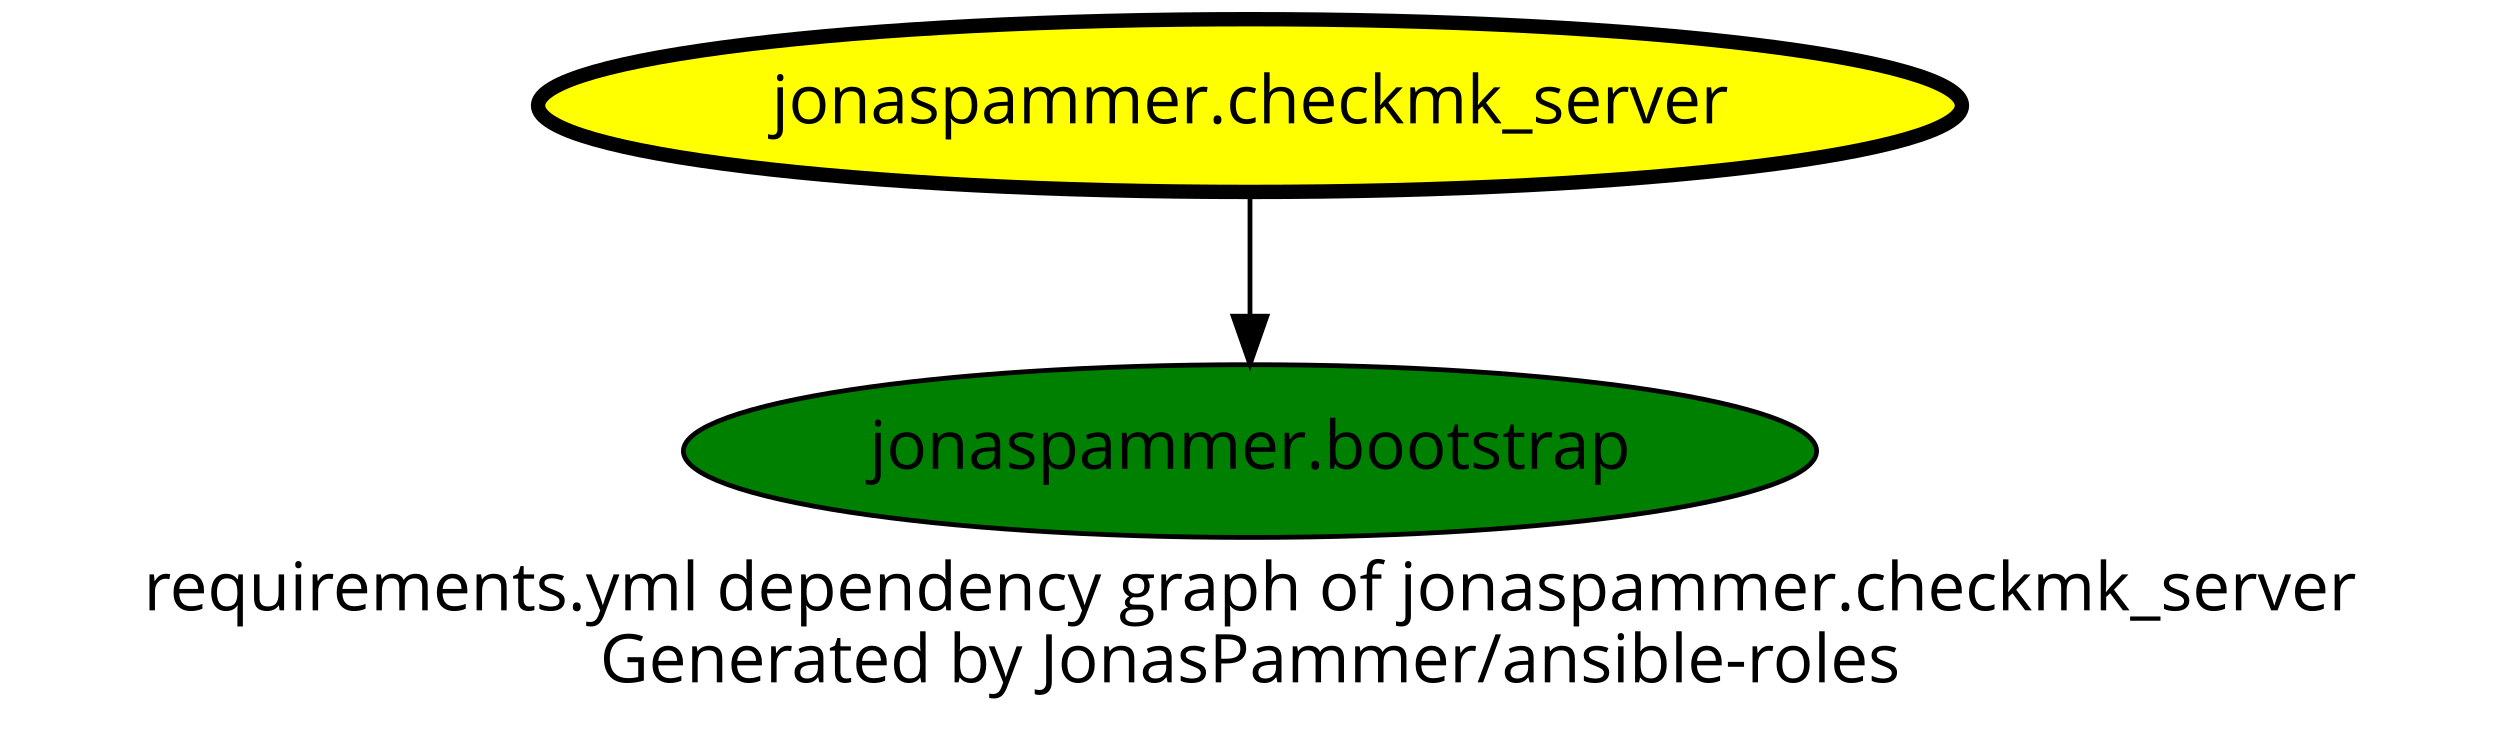
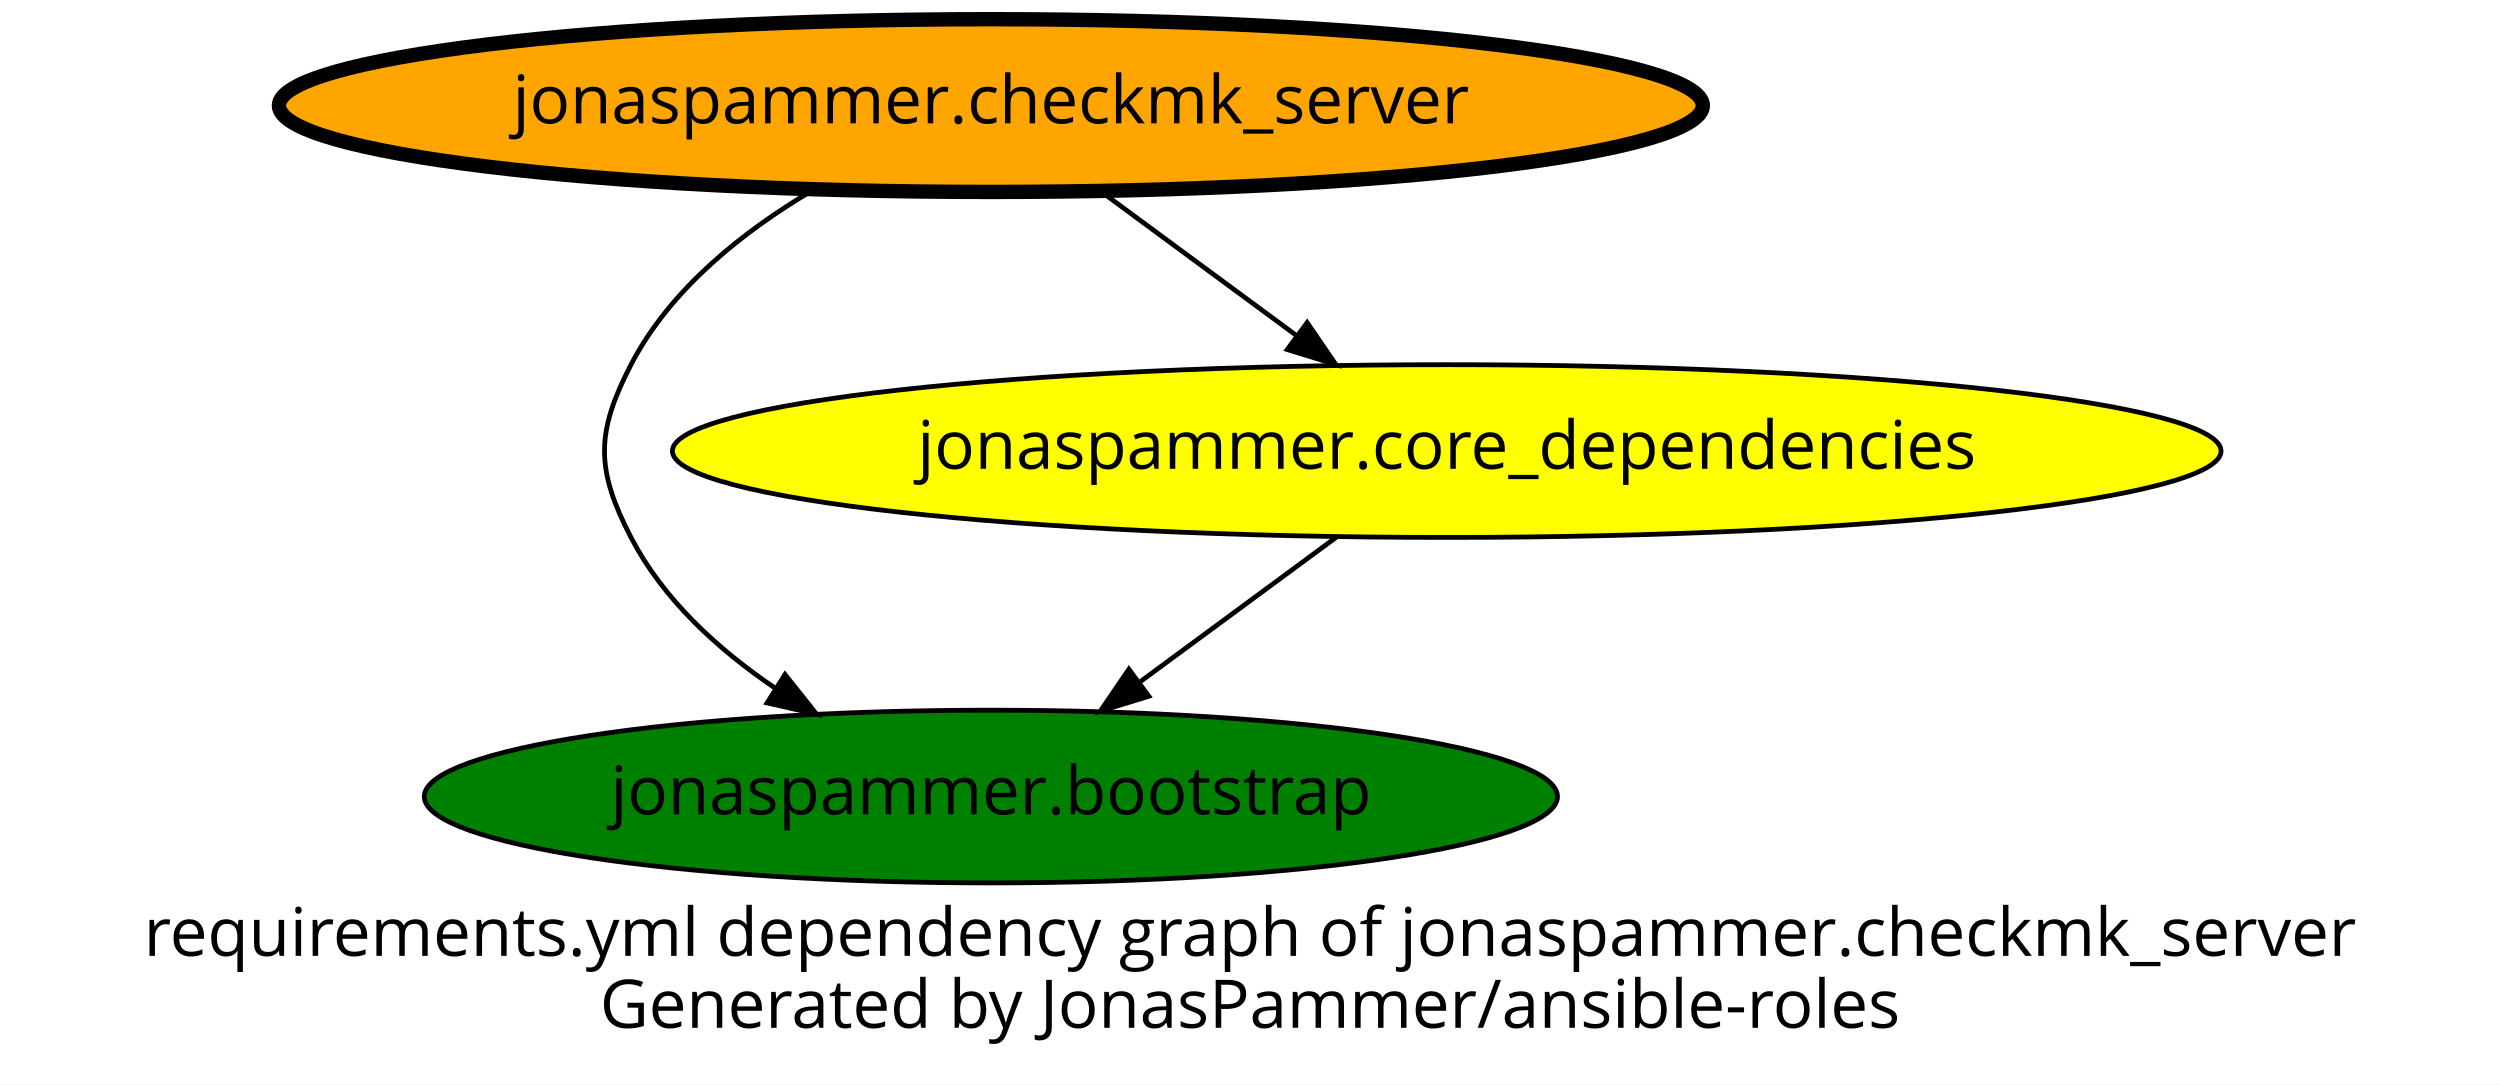
- <svg xmlns="http://www.w3.org/2000/svg" width="521pt" height="154pt" viewBox="0.00 0.00 521.00 154.00">
-   <g id="graph0" class="graph" transform="scale(1 1) rotate(0) translate(4 150)">
-     <polygon fill="white" stroke="transparent" points="-4,4 -4,-150 517,-150 517,4 -4,4" />
+ <svg xmlns="http://www.w3.org/2000/svg" width="521pt" height="226pt" viewBox="0.00 0.00 521.00 226.00">
+   <g id="graph0" class="graph" transform="scale(1 1) rotate(0) translate(4 222)">
+     <polygon fill="white" stroke="transparent" points="-4,4 -4,-222 517,-222 517,4 -4,4" />
    <text text-anchor="middle" x="256.5" y="-22.8" font-family="Open Sans" font-size="14.00">requirements.yml dependency graph of jonaspammer.checkmk_server </text>
    <text text-anchor="middle" x="256.5" y="-7.8" font-family="Open Sans" font-size="14.00"> Generated by JonasPammer/ansible-roles</text>
    <g id="node1" class="node">
-       <ellipse fill="yellow" stroke="black" stroke-width="3" cx="256.5" cy="-128" rx="148.37" ry="18" />
-       <text text-anchor="middle" x="256.5" y="-124.3" font-family="Open Sans" font-size="14.00">jonaspammer.checkmk_server</text>
+       <ellipse fill="orange" stroke="black" stroke-width="3" cx="202.5" cy="-200" rx="148.37" ry="18" />
+       <text text-anchor="middle" x="202.5" y="-196.3" font-family="Open Sans" font-size="14.00">jonaspammer.checkmk_server</text>
    </g>
    <g id="node2" class="node">
-       <ellipse fill="green" stroke="black" cx="256.5" cy="-56" rx="118.08" ry="18" />
-       <text text-anchor="middle" x="256.5" y="-52.3" font-family="Open Sans" font-size="14.00">jonaspammer.bootstrap</text>
+       <ellipse fill="green" stroke="black" cx="202.5" cy="-56" rx="118.08" ry="18" />
+       <text text-anchor="middle" x="202.5" y="-52.3" font-family="Open Sans" font-size="14.00">jonaspammer.bootstrap</text>
    </g>
    <g id="edge1" class="edge">
-       <path fill="none" stroke="black" d="M256.5,-109.7C256.5,-101.98 256.5,-92.71 256.5,-84.11" />
-       <polygon fill="black" stroke="black" points="260,-84.1 256.5,-74.1 253,-84.1 260,-84.1" />
+       <path fill="none" stroke="black" d="M165.41,-182.38C150.82,-173.77 135.64,-161.72 127.5,-146 120.14,-131.79 120.14,-124.21 127.5,-110 134.17,-97.13 145.56,-86.71 157.48,-78.63" />
+       <polygon fill="black" stroke="black" points="159.59,-81.44 166.19,-73.16 155.86,-75.51 159.59,-81.44" />
+     </g>
+     <g id="node3" class="node">
+       <ellipse fill="yellow" stroke="black" cx="297.5" cy="-128" rx="161.37" ry="18" />
+       <text text-anchor="middle" x="297.5" y="-124.3" font-family="Open Sans" font-size="14.00">jonaspammer.core_dependencies</text>
+     </g>
+     <g id="edge2" class="edge">
+       <path fill="none" stroke="black" d="M225.5,-182.05C237.66,-173.09 252.77,-161.96 266.01,-152.2" />
+       <polygon fill="black" stroke="black" points="268.41,-154.78 274.39,-146.03 264.26,-149.15 268.41,-154.78" />
+     </g>
+     <g id="edge3" class="edge">
+       <path fill="none" stroke="black" d="M274.5,-110.05C262.25,-101.03 247,-89.79 233.7,-79.99" />
+       <polygon fill="black" stroke="black" points="235.41,-76.9 225.29,-73.79 231.26,-82.54 235.41,-76.9" />
    </g>
  </g>
</svg>
